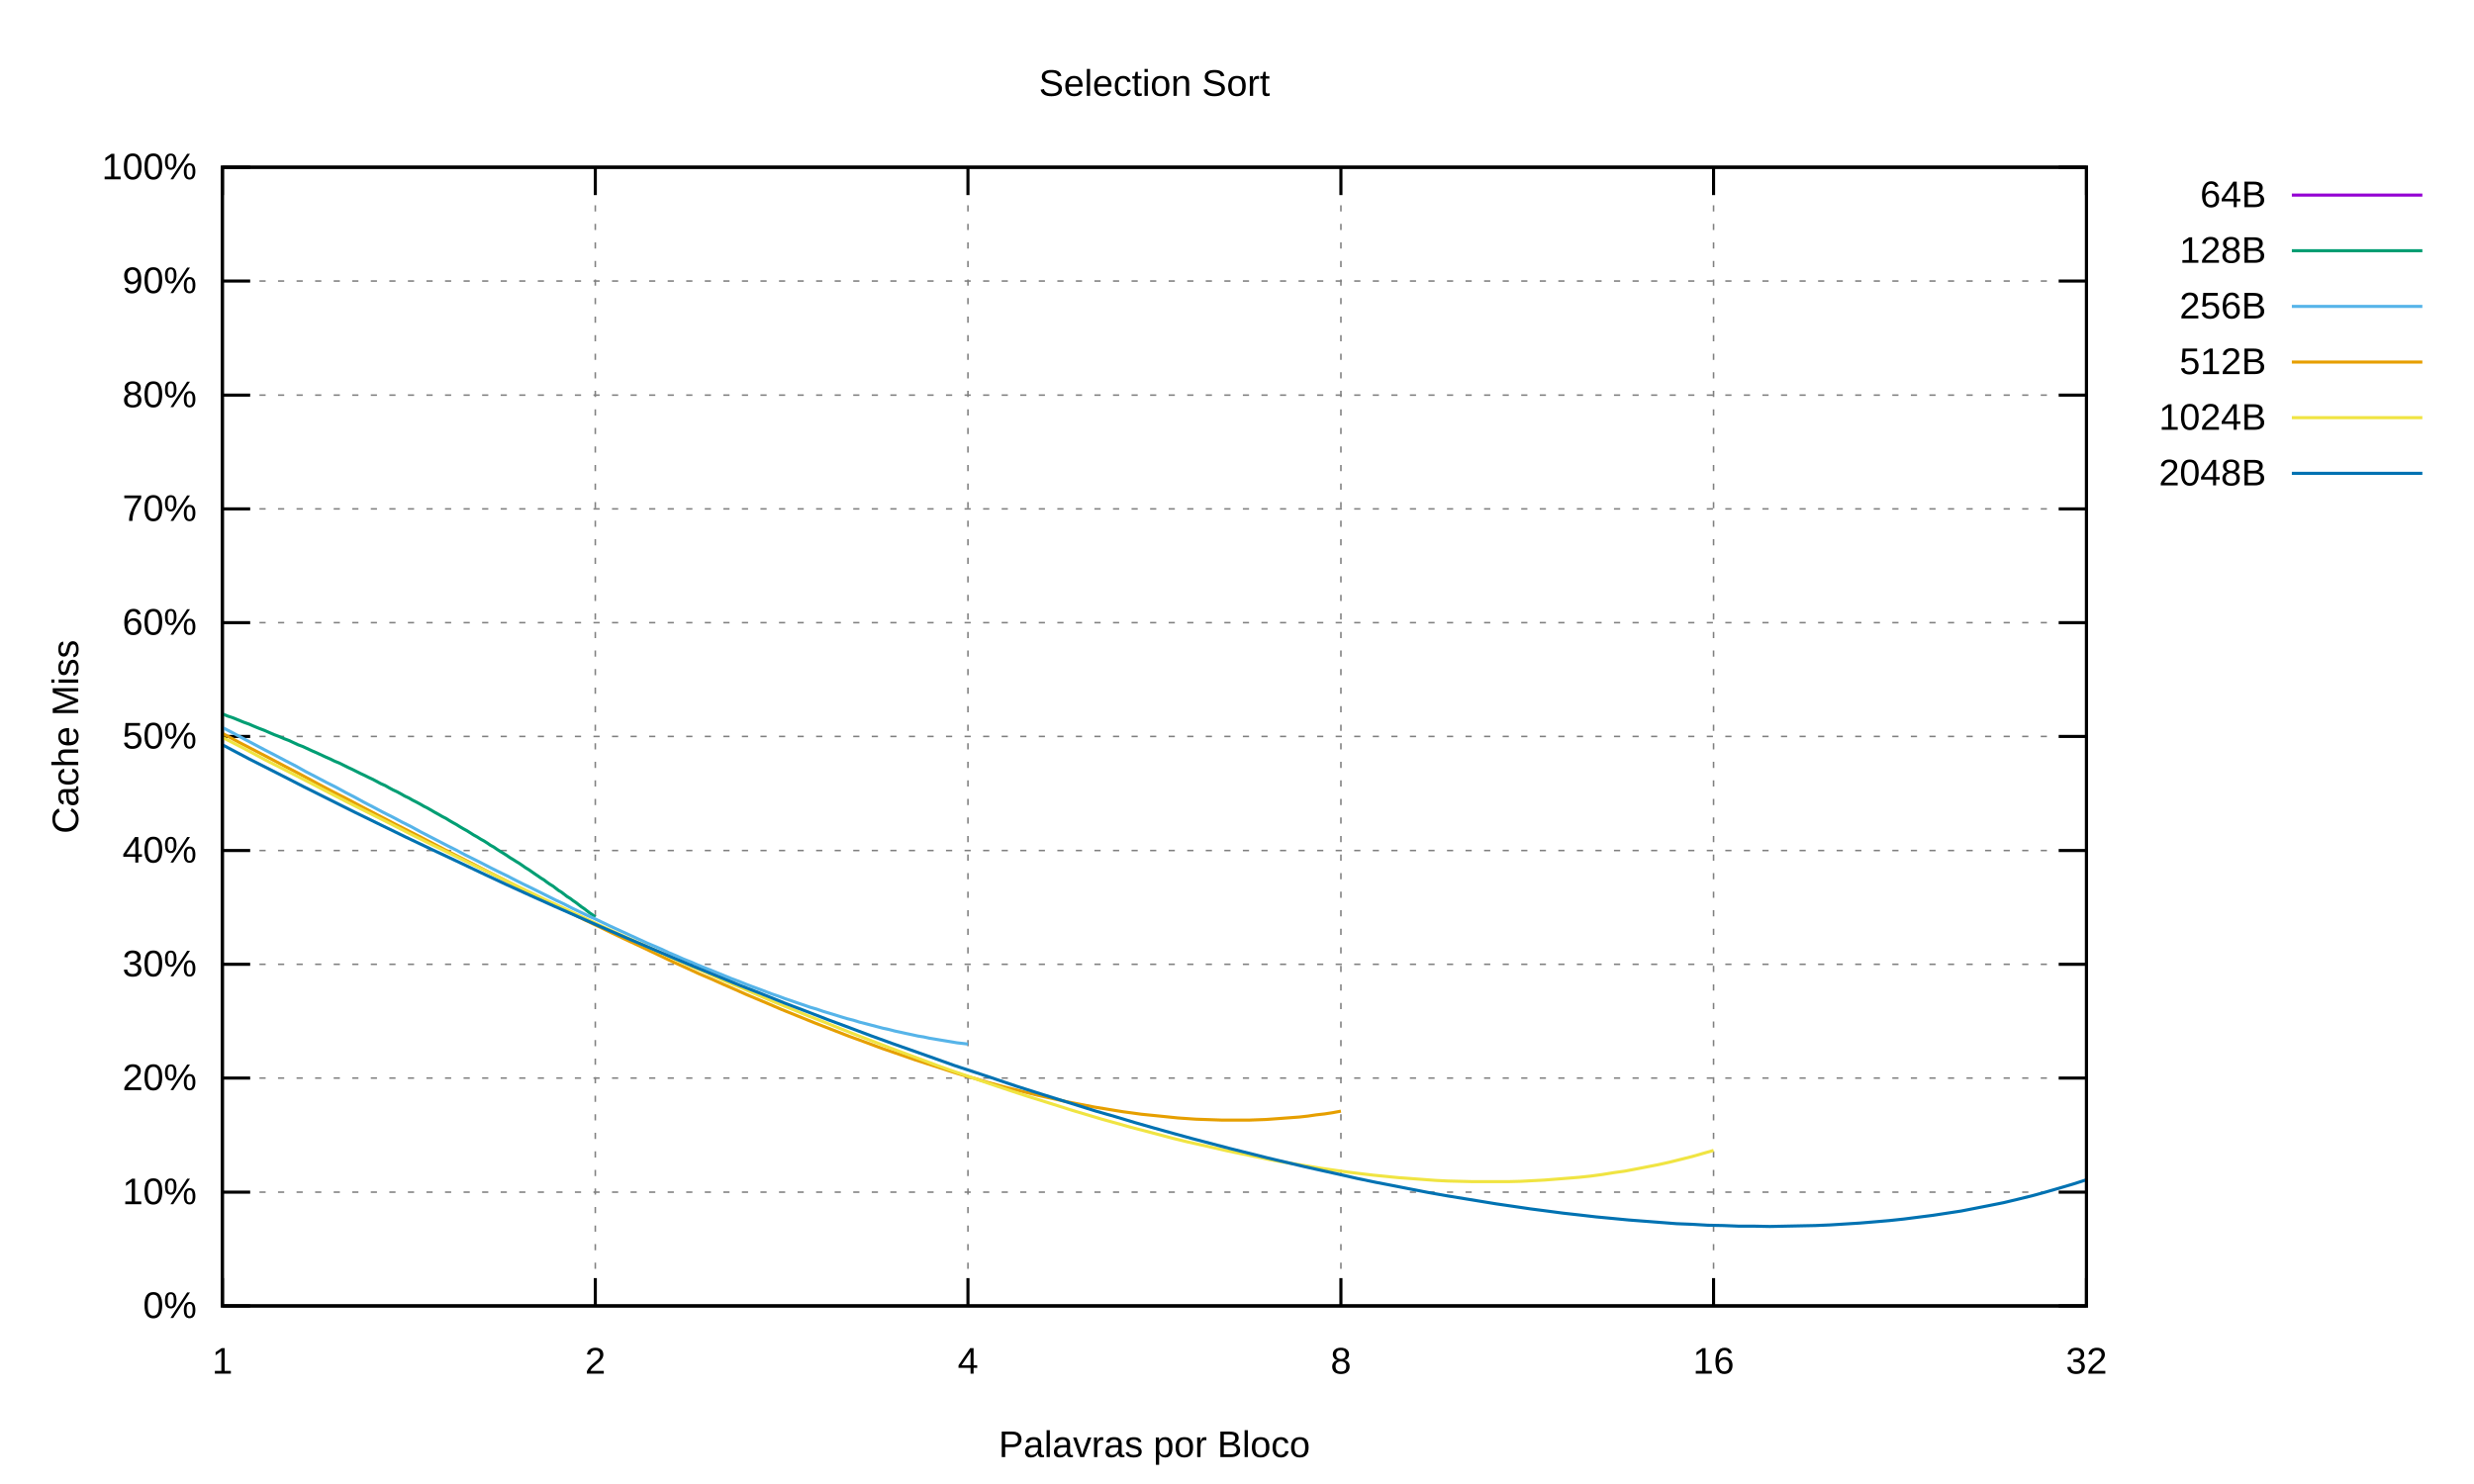
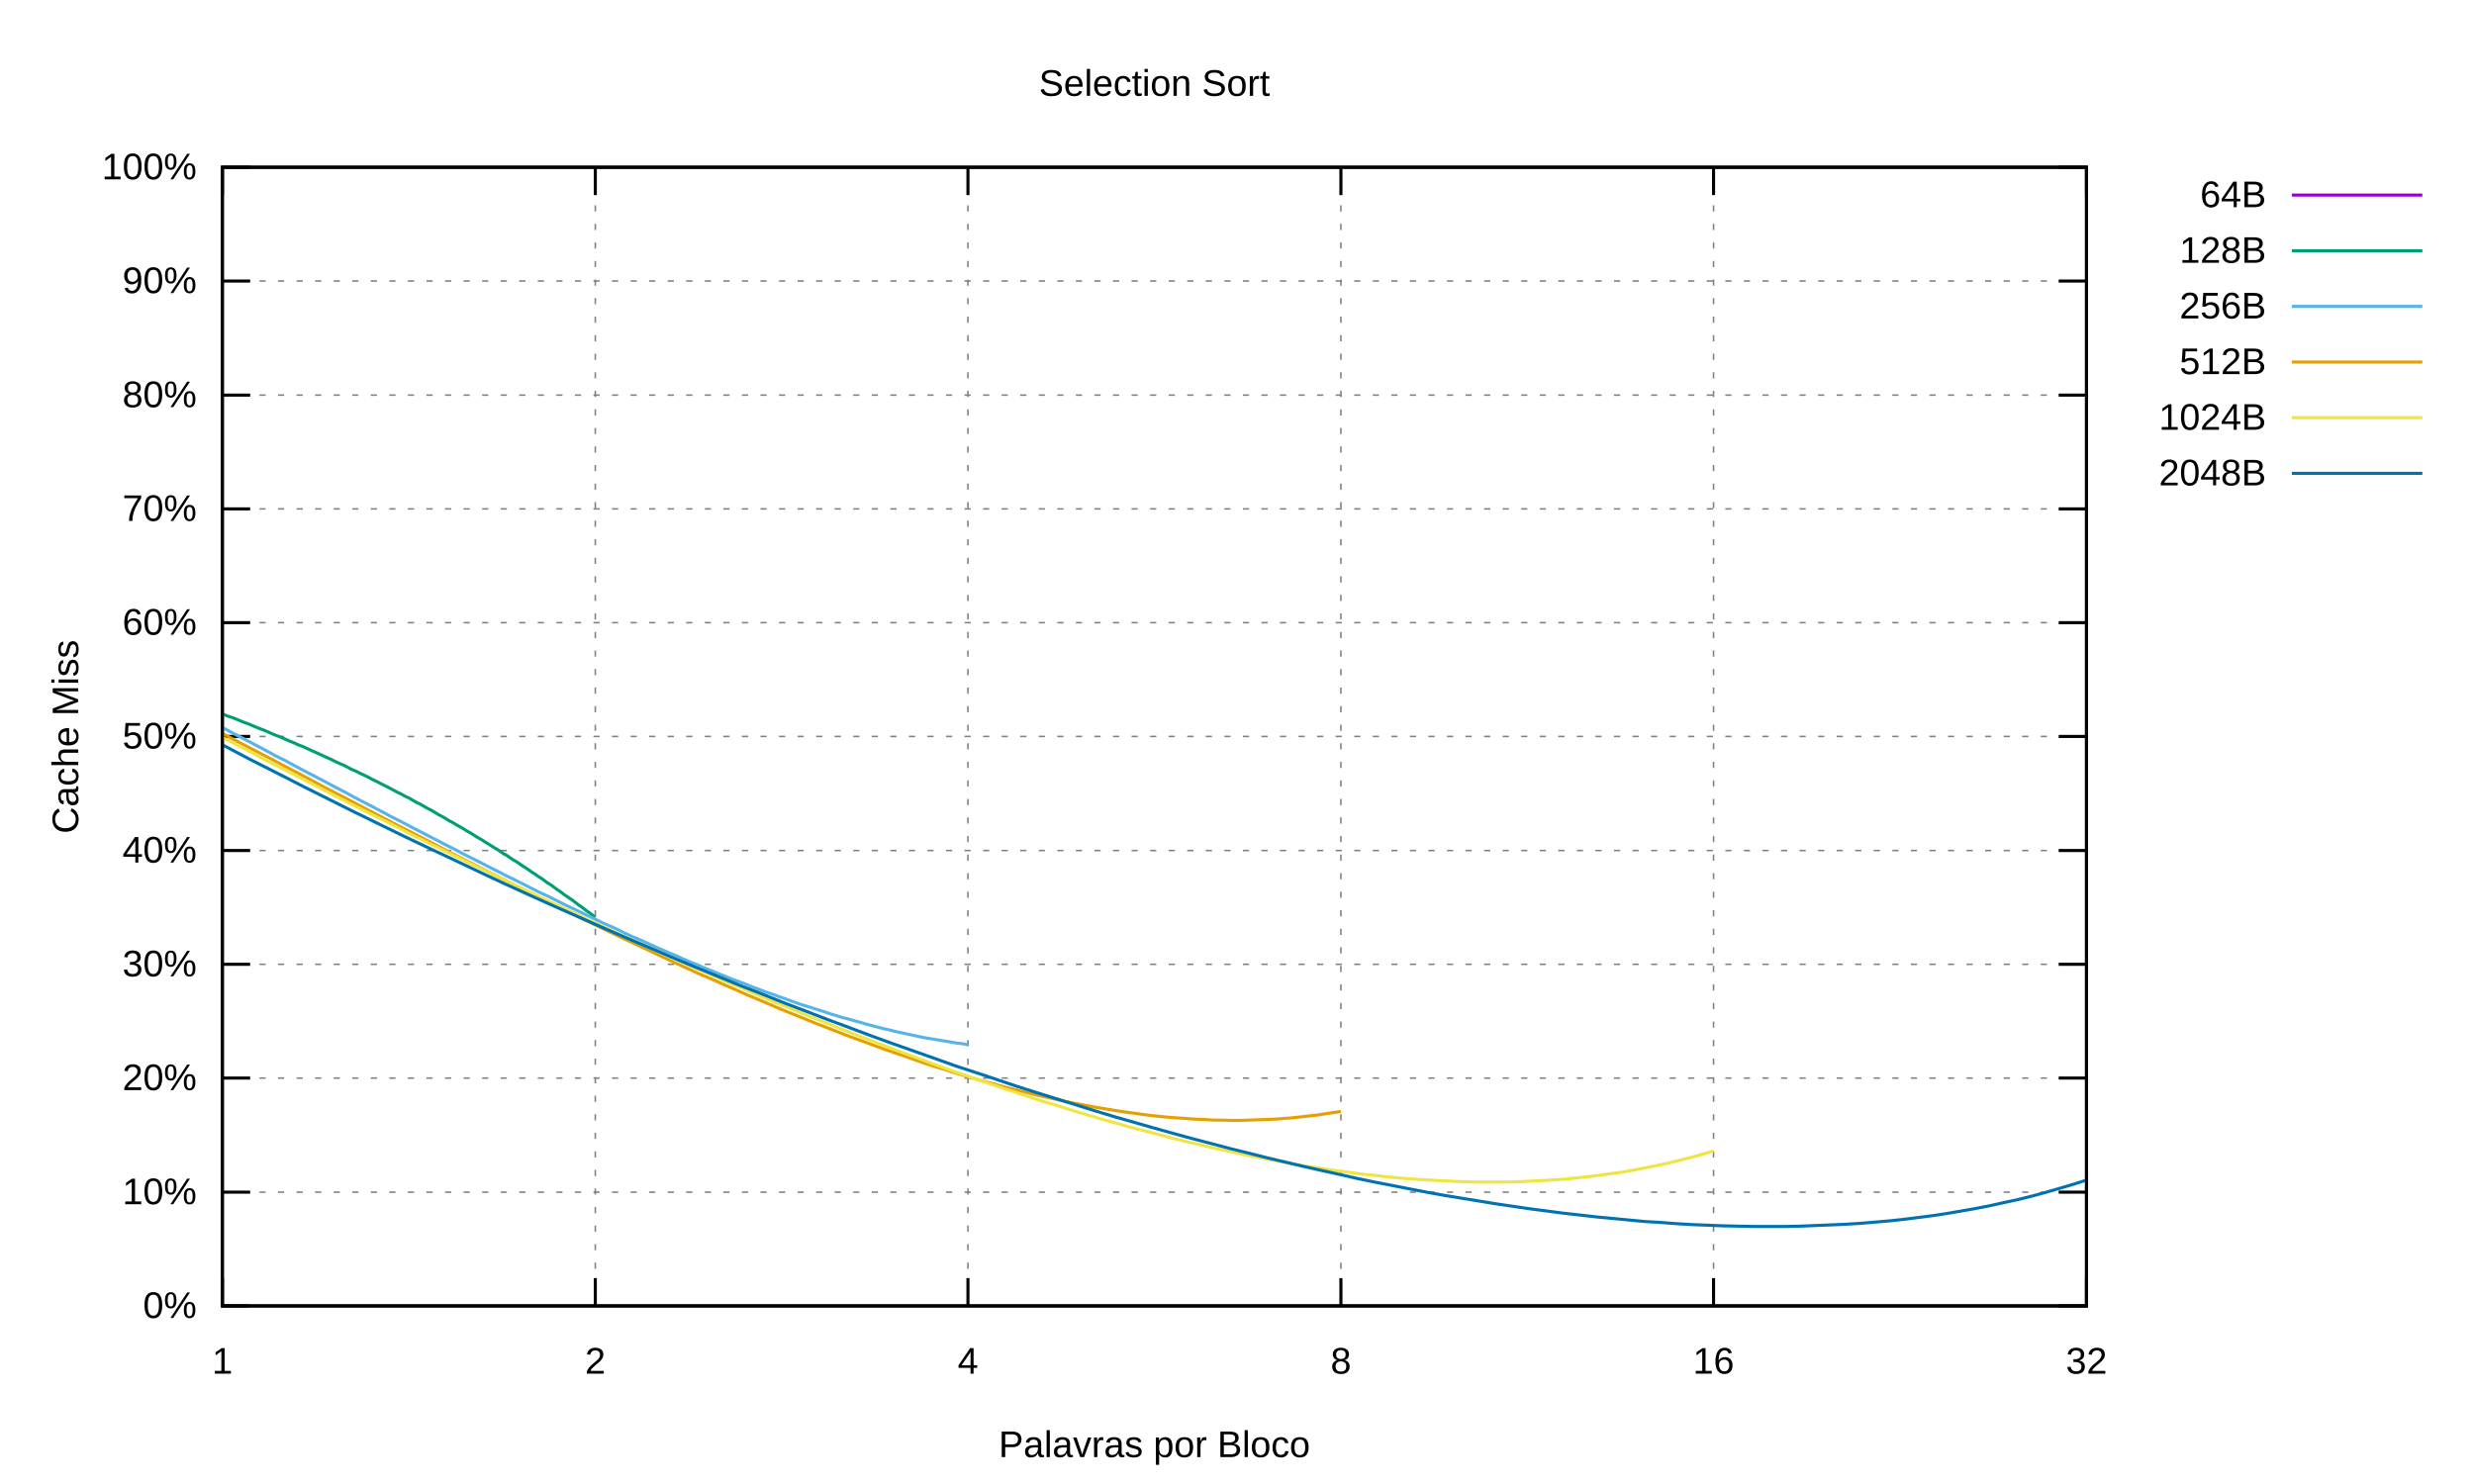
<svg xmlns="http://www.w3.org/2000/svg" xmlns:xlink="http://www.w3.org/1999/xlink" width="800" height="480" viewBox="0 0 800 480">
  <g id="gnuplot_canvas">
    <rect x="0" y="0" width="800" height="480" fill="none" />
    <defs>
      <circle id="gpDot" r="0.5" stroke-width="0.5" stroke="currentColor" />
      <path id="gpPt0" stroke-width="0.222" stroke="currentColor" d="M-1,0 h2 M0,-1 v2" />
      <path id="gpPt1" stroke-width="0.222" stroke="currentColor" d="M-1,-1 L1,1 M1,-1 L-1,1" />
      <path id="gpPt2" stroke-width="0.222" stroke="currentColor" d="M-1,0 L1,0 M0,-1 L0,1 M-1,-1 L1,1 M-1,1 L1,-1" />
      <rect id="gpPt3" stroke-width="0.222" stroke="currentColor" x="-1" y="-1" width="2" height="2" />
      <rect id="gpPt4" stroke-width="0.222" stroke="currentColor" fill="currentColor" x="-1" y="-1" width="2" height="2" />
      <circle id="gpPt5" stroke-width="0.222" stroke="currentColor" cx="0" cy="0" r="1" />
      <use xlink:href="#gpPt5" id="gpPt6" fill="currentColor" stroke="none" />
      <path id="gpPt7" stroke-width="0.222" stroke="currentColor" d="M0,-1.33 L-1.33,0.67 L1.33,0.67 z" />
      <use xlink:href="#gpPt7" id="gpPt8" fill="currentColor" stroke="none" />
      <use xlink:href="#gpPt7" id="gpPt9" stroke="currentColor" transform="rotate(180)" />
      <use xlink:href="#gpPt9" id="gpPt10" fill="currentColor" stroke="none" />
      <use xlink:href="#gpPt3" id="gpPt11" stroke="currentColor" transform="rotate(45)" />
      <use xlink:href="#gpPt11" id="gpPt12" fill="currentColor" stroke="none" />
      <path id="gpPt13" stroke-width="0.222" stroke="currentColor" d="M0,1.330 L1.265,0.411 L0.782,-1.067 L-0.782,-1.076 L-1.265,0.411 z" />
      <use xlink:href="#gpPt13" id="gpPt14" fill="currentColor" stroke="none" />
      <filter id="textbox" filterUnits="objectBoundingBox" x="0" y="0" height="1" width="1">
        <feFlood flood-color="white" flood-opacity="1" result="bgnd" />
        <feComposite in="SourceGraphic" in2="bgnd" operator="atop" />
      </filter>
      <filter id="greybox" filterUnits="objectBoundingBox" x="0" y="0" height="1" width="1">
        <feFlood flood-color="lightgrey" flood-opacity="1" result="grey" />
        <feComposite in="SourceGraphic" in2="grey" operator="atop" />
      </filter>
    </defs>
    <g fill="none" color="white" stroke="black" stroke-width="1.00" stroke-linecap="butt" stroke-linejoin="miter">
</g>
    <g fill="none" color="black" stroke="currentColor" stroke-width="1.00" stroke-linecap="butt" stroke-linejoin="miter">
</g>
    <g fill="none" color="black" stroke="black" stroke-width="0.50" stroke-linecap="butt" stroke-linejoin="miter">
</g>
    <g fill="none" color="gray" stroke="currentColor" stroke-width="0.50" stroke-linecap="butt" stroke-linejoin="miter">
      <path stroke="gray" stroke-dasharray="2,4" class="gridline" d="M71.9,422.4 L674.7,422.4  " />
    </g>
    <g fill="none" color="gray" stroke="gray" stroke-width="1.00" stroke-linecap="butt" stroke-linejoin="miter">
</g>
    <g fill="none" color="black" stroke="currentColor" stroke-width="1.00" stroke-linecap="butt" stroke-linejoin="miter">
      <path stroke="black" d="M71.9,422.4 L80.9,422.4 M674.7,422.4 L665.7,422.4  " />
      <g transform="translate(63.6,426.3)" stroke="none" fill="black" font-family="Arial" font-size="12.00" text-anchor="end">
        <text>
          <tspan font-family="Arial">0%</tspan>
        </text>
      </g>
    </g>
    <g fill="none" color="black" stroke="currentColor" stroke-width="1.00" stroke-linecap="butt" stroke-linejoin="miter">
</g>
    <g fill="none" color="black" stroke="black" stroke-width="0.50" stroke-linecap="butt" stroke-linejoin="miter">
</g>
    <g fill="none" color="gray" stroke="currentColor" stroke-width="0.50" stroke-linecap="butt" stroke-linejoin="miter">
      <path stroke="gray" stroke-dasharray="2,4" class="gridline" d="M71.9,385.6 L674.7,385.6  " />
    </g>
    <g fill="none" color="gray" stroke="gray" stroke-width="1.00" stroke-linecap="butt" stroke-linejoin="miter">
</g>
    <g fill="none" color="black" stroke="currentColor" stroke-width="1.00" stroke-linecap="butt" stroke-linejoin="miter">
      <path stroke="black" d="M71.9,385.6 L80.9,385.6 M674.7,385.6 L665.7,385.6  " />
      <g transform="translate(63.6,389.5)" stroke="none" fill="black" font-family="Arial" font-size="12.00" text-anchor="end">
        <text>
          <tspan font-family="Arial">10%</tspan>
        </text>
      </g>
    </g>
    <g fill="none" color="black" stroke="currentColor" stroke-width="1.00" stroke-linecap="butt" stroke-linejoin="miter">
</g>
    <g fill="none" color="black" stroke="black" stroke-width="0.50" stroke-linecap="butt" stroke-linejoin="miter">
</g>
    <g fill="none" color="gray" stroke="currentColor" stroke-width="0.50" stroke-linecap="butt" stroke-linejoin="miter">
      <path stroke="gray" stroke-dasharray="2,4" class="gridline" d="M71.9,348.7 L674.7,348.7  " />
    </g>
    <g fill="none" color="gray" stroke="gray" stroke-width="1.00" stroke-linecap="butt" stroke-linejoin="miter">
</g>
    <g fill="none" color="black" stroke="currentColor" stroke-width="1.00" stroke-linecap="butt" stroke-linejoin="miter">
      <path stroke="black" d="M71.9,348.7 L80.9,348.7 M674.7,348.7 L665.7,348.7  " />
      <g transform="translate(63.6,352.6)" stroke="none" fill="black" font-family="Arial" font-size="12.00" text-anchor="end">
        <text>
          <tspan font-family="Arial">20%</tspan>
        </text>
      </g>
    </g>
    <g fill="none" color="black" stroke="currentColor" stroke-width="1.00" stroke-linecap="butt" stroke-linejoin="miter">
</g>
    <g fill="none" color="black" stroke="black" stroke-width="0.50" stroke-linecap="butt" stroke-linejoin="miter">
</g>
    <g fill="none" color="gray" stroke="currentColor" stroke-width="0.50" stroke-linecap="butt" stroke-linejoin="miter">
      <path stroke="gray" stroke-dasharray="2,4" class="gridline" d="M71.9,311.9 L674.7,311.9  " />
    </g>
    <g fill="none" color="gray" stroke="gray" stroke-width="1.00" stroke-linecap="butt" stroke-linejoin="miter">
</g>
    <g fill="none" color="black" stroke="currentColor" stroke-width="1.00" stroke-linecap="butt" stroke-linejoin="miter">
      <path stroke="black" d="M71.9,311.9 L80.9,311.9 M674.7,311.9 L665.7,311.9  " />
      <g transform="translate(63.6,315.8)" stroke="none" fill="black" font-family="Arial" font-size="12.00" text-anchor="end">
        <text>
          <tspan font-family="Arial">30%</tspan>
        </text>
      </g>
    </g>
    <g fill="none" color="black" stroke="currentColor" stroke-width="1.00" stroke-linecap="butt" stroke-linejoin="miter">
</g>
    <g fill="none" color="black" stroke="black" stroke-width="0.50" stroke-linecap="butt" stroke-linejoin="miter">
</g>
    <g fill="none" color="gray" stroke="currentColor" stroke-width="0.50" stroke-linecap="butt" stroke-linejoin="miter">
      <path stroke="gray" stroke-dasharray="2,4" class="gridline" d="M71.9,275.1 L674.7,275.1  " />
    </g>
    <g fill="none" color="gray" stroke="gray" stroke-width="1.00" stroke-linecap="butt" stroke-linejoin="miter">
</g>
    <g fill="none" color="black" stroke="currentColor" stroke-width="1.00" stroke-linecap="butt" stroke-linejoin="miter">
      <path stroke="black" d="M71.9,275.1 L80.9,275.1 M674.7,275.1 L665.7,275.1  " />
      <g transform="translate(63.6,279.0)" stroke="none" fill="black" font-family="Arial" font-size="12.00" text-anchor="end">
        <text>
          <tspan font-family="Arial">40%</tspan>
        </text>
      </g>
    </g>
    <g fill="none" color="black" stroke="currentColor" stroke-width="1.00" stroke-linecap="butt" stroke-linejoin="miter">
</g>
    <g fill="none" color="black" stroke="black" stroke-width="0.50" stroke-linecap="butt" stroke-linejoin="miter">
</g>
    <g fill="none" color="gray" stroke="currentColor" stroke-width="0.50" stroke-linecap="butt" stroke-linejoin="miter">
      <path stroke="gray" stroke-dasharray="2,4" class="gridline" d="M71.9,238.2 L674.7,238.2  " />
    </g>
    <g fill="none" color="gray" stroke="gray" stroke-width="1.00" stroke-linecap="butt" stroke-linejoin="miter">
</g>
    <g fill="none" color="black" stroke="currentColor" stroke-width="1.00" stroke-linecap="butt" stroke-linejoin="miter">
      <path stroke="black" d="M71.9,238.2 L80.9,238.2 M674.7,238.2 L665.7,238.2  " />
      <g transform="translate(63.6,242.1)" stroke="none" fill="black" font-family="Arial" font-size="12.00" text-anchor="end">
        <text>
          <tspan font-family="Arial">50%</tspan>
        </text>
      </g>
    </g>
    <g fill="none" color="black" stroke="currentColor" stroke-width="1.00" stroke-linecap="butt" stroke-linejoin="miter">
</g>
    <g fill="none" color="black" stroke="black" stroke-width="0.50" stroke-linecap="butt" stroke-linejoin="miter">
</g>
    <g fill="none" color="gray" stroke="currentColor" stroke-width="0.50" stroke-linecap="butt" stroke-linejoin="miter">
      <path stroke="gray" stroke-dasharray="2,4" class="gridline" d="M71.9,201.4 L674.7,201.4  " />
    </g>
    <g fill="none" color="gray" stroke="gray" stroke-width="1.00" stroke-linecap="butt" stroke-linejoin="miter">
</g>
    <g fill="none" color="black" stroke="currentColor" stroke-width="1.00" stroke-linecap="butt" stroke-linejoin="miter">
      <path stroke="black" d="M71.9,201.4 L80.9,201.4 M674.7,201.4 L665.7,201.4  " />
      <g transform="translate(63.6,205.3)" stroke="none" fill="black" font-family="Arial" font-size="12.00" text-anchor="end">
        <text>
          <tspan font-family="Arial">60%</tspan>
        </text>
      </g>
    </g>
    <g fill="none" color="black" stroke="currentColor" stroke-width="1.00" stroke-linecap="butt" stroke-linejoin="miter">
</g>
    <g fill="none" color="black" stroke="black" stroke-width="0.50" stroke-linecap="butt" stroke-linejoin="miter">
</g>
    <g fill="none" color="gray" stroke="currentColor" stroke-width="0.50" stroke-linecap="butt" stroke-linejoin="miter">
      <path stroke="gray" stroke-dasharray="2,4" class="gridline" d="M71.9,164.6 L674.7,164.6  " />
    </g>
    <g fill="none" color="gray" stroke="gray" stroke-width="1.00" stroke-linecap="butt" stroke-linejoin="miter">
</g>
    <g fill="none" color="black" stroke="currentColor" stroke-width="1.00" stroke-linecap="butt" stroke-linejoin="miter">
      <path stroke="black" d="M71.9,164.6 L80.9,164.6 M674.7,164.6 L665.7,164.6  " />
      <g transform="translate(63.6,168.5)" stroke="none" fill="black" font-family="Arial" font-size="12.00" text-anchor="end">
        <text>
          <tspan font-family="Arial">70%</tspan>
        </text>
      </g>
    </g>
    <g fill="none" color="black" stroke="currentColor" stroke-width="1.00" stroke-linecap="butt" stroke-linejoin="miter">
</g>
    <g fill="none" color="black" stroke="black" stroke-width="0.50" stroke-linecap="butt" stroke-linejoin="miter">
</g>
    <g fill="none" color="gray" stroke="currentColor" stroke-width="0.50" stroke-linecap="butt" stroke-linejoin="miter">
      <path stroke="gray" stroke-dasharray="2,4" class="gridline" d="M71.9,127.8 L674.7,127.8  " />
    </g>
    <g fill="none" color="gray" stroke="gray" stroke-width="1.00" stroke-linecap="butt" stroke-linejoin="miter">
</g>
    <g fill="none" color="black" stroke="currentColor" stroke-width="1.00" stroke-linecap="butt" stroke-linejoin="miter">
      <path stroke="black" d="M71.9,127.8 L80.9,127.8 M674.7,127.8 L665.7,127.8  " />
      <g transform="translate(63.6,131.7)" stroke="none" fill="black" font-family="Arial" font-size="12.00" text-anchor="end">
        <text>
          <tspan font-family="Arial">80%</tspan>
        </text>
      </g>
    </g>
    <g fill="none" color="black" stroke="currentColor" stroke-width="1.00" stroke-linecap="butt" stroke-linejoin="miter">
</g>
    <g fill="none" color="black" stroke="black" stroke-width="0.50" stroke-linecap="butt" stroke-linejoin="miter">
</g>
    <g fill="none" color="gray" stroke="currentColor" stroke-width="0.50" stroke-linecap="butt" stroke-linejoin="miter">
      <path stroke="gray" stroke-dasharray="2,4" class="gridline" d="M71.9,90.9 L674.7,90.9  " />
    </g>
    <g fill="none" color="gray" stroke="gray" stroke-width="1.00" stroke-linecap="butt" stroke-linejoin="miter">
</g>
    <g fill="none" color="black" stroke="currentColor" stroke-width="1.00" stroke-linecap="butt" stroke-linejoin="miter">
      <path stroke="black" d="M71.9,90.9 L80.9,90.9 M674.7,90.9 L665.7,90.9  " />
      <g transform="translate(63.6,94.8)" stroke="none" fill="black" font-family="Arial" font-size="12.00" text-anchor="end">
        <text>
          <tspan font-family="Arial">90%</tspan>
        </text>
      </g>
    </g>
    <g fill="none" color="black" stroke="currentColor" stroke-width="1.00" stroke-linecap="butt" stroke-linejoin="miter">
</g>
    <g fill="none" color="black" stroke="black" stroke-width="0.50" stroke-linecap="butt" stroke-linejoin="miter">
</g>
    <g fill="none" color="gray" stroke="currentColor" stroke-width="0.50" stroke-linecap="butt" stroke-linejoin="miter">
      <path stroke="gray" stroke-dasharray="2,4" class="gridline" d="M71.9,54.1 L674.7,54.1  " />
    </g>
    <g fill="none" color="gray" stroke="gray" stroke-width="1.00" stroke-linecap="butt" stroke-linejoin="miter">
</g>
    <g fill="none" color="black" stroke="currentColor" stroke-width="1.00" stroke-linecap="butt" stroke-linejoin="miter">
      <path stroke="black" d="M71.9,54.1 L80.9,54.1 M674.7,54.1 L665.7,54.1  " />
      <g transform="translate(63.6,58.0)" stroke="none" fill="black" font-family="Arial" font-size="12.00" text-anchor="end">
        <text>
          <tspan font-family="Arial">100%</tspan>
        </text>
      </g>
    </g>
    <g fill="none" color="black" stroke="currentColor" stroke-width="1.00" stroke-linecap="butt" stroke-linejoin="miter">
</g>
    <g fill="none" color="black" stroke="black" stroke-width="0.50" stroke-linecap="butt" stroke-linejoin="miter">
</g>
    <g fill="none" color="gray" stroke="currentColor" stroke-width="0.50" stroke-linecap="butt" stroke-linejoin="miter">
      <path stroke="gray" stroke-dasharray="2,4" class="gridline" d="M71.9,422.4 L71.9,54.1  " />
    </g>
    <g fill="none" color="gray" stroke="gray" stroke-width="1.00" stroke-linecap="butt" stroke-linejoin="miter">
</g>
    <g fill="none" color="black" stroke="currentColor" stroke-width="1.00" stroke-linecap="butt" stroke-linejoin="miter">
      <path stroke="black" d="M71.9,422.4 L71.9,413.4 M71.9,54.1 L71.9,63.1  " />
      <g transform="translate(71.9,444.3)" stroke="none" fill="black" font-family="Arial" font-size="12.00" text-anchor="middle">
        <text>
          <tspan font-family="Arial"> 1</tspan>
        </text>
      </g>
    </g>
    <g fill="none" color="black" stroke="currentColor" stroke-width="1.00" stroke-linecap="butt" stroke-linejoin="miter">
</g>
    <g fill="none" color="black" stroke="black" stroke-width="0.50" stroke-linecap="butt" stroke-linejoin="miter">
</g>
    <g fill="none" color="gray" stroke="currentColor" stroke-width="0.50" stroke-linecap="butt" stroke-linejoin="miter">
      <path stroke="gray" stroke-dasharray="2,4" class="gridline" d="M192.5,422.4 L192.5,54.1  " />
    </g>
    <g fill="none" color="gray" stroke="gray" stroke-width="1.00" stroke-linecap="butt" stroke-linejoin="miter">
</g>
    <g fill="none" color="black" stroke="currentColor" stroke-width="1.00" stroke-linecap="butt" stroke-linejoin="miter">
      <path stroke="black" d="M192.5,422.4 L192.5,413.4 M192.5,54.1 L192.5,63.1  " />
      <g transform="translate(192.5,444.3)" stroke="none" fill="black" font-family="Arial" font-size="12.00" text-anchor="middle">
        <text>
          <tspan font-family="Arial"> 2</tspan>
        </text>
      </g>
    </g>
    <g fill="none" color="black" stroke="currentColor" stroke-width="1.00" stroke-linecap="butt" stroke-linejoin="miter">
</g>
    <g fill="none" color="black" stroke="black" stroke-width="0.50" stroke-linecap="butt" stroke-linejoin="miter">
</g>
    <g fill="none" color="gray" stroke="currentColor" stroke-width="0.50" stroke-linecap="butt" stroke-linejoin="miter">
      <path stroke="gray" stroke-dasharray="2,4" class="gridline" d="M313.0,422.4 L313.0,54.1  " />
    </g>
    <g fill="none" color="gray" stroke="gray" stroke-width="1.00" stroke-linecap="butt" stroke-linejoin="miter">
</g>
    <g fill="none" color="black" stroke="currentColor" stroke-width="1.00" stroke-linecap="butt" stroke-linejoin="miter">
      <path stroke="black" d="M313.0,422.4 L313.0,413.4 M313.0,54.1 L313.0,63.1  " />
      <g transform="translate(313.0,444.3)" stroke="none" fill="black" font-family="Arial" font-size="12.00" text-anchor="middle">
        <text>
          <tspan font-family="Arial"> 4</tspan>
        </text>
      </g>
    </g>
    <g fill="none" color="black" stroke="currentColor" stroke-width="1.00" stroke-linecap="butt" stroke-linejoin="miter">
</g>
    <g fill="none" color="black" stroke="black" stroke-width="0.50" stroke-linecap="butt" stroke-linejoin="miter">
</g>
    <g fill="none" color="gray" stroke="currentColor" stroke-width="0.50" stroke-linecap="butt" stroke-linejoin="miter">
      <path stroke="gray" stroke-dasharray="2,4" class="gridline" d="M433.6,422.4 L433.6,54.1  " />
    </g>
    <g fill="none" color="gray" stroke="gray" stroke-width="1.00" stroke-linecap="butt" stroke-linejoin="miter">
</g>
    <g fill="none" color="black" stroke="currentColor" stroke-width="1.00" stroke-linecap="butt" stroke-linejoin="miter">
      <path stroke="black" d="M433.6,422.4 L433.6,413.4 M433.6,54.1 L433.6,63.1  " />
      <g transform="translate(433.6,444.3)" stroke="none" fill="black" font-family="Arial" font-size="12.00" text-anchor="middle">
        <text>
          <tspan font-family="Arial"> 8</tspan>
        </text>
      </g>
    </g>
    <g fill="none" color="black" stroke="currentColor" stroke-width="1.00" stroke-linecap="butt" stroke-linejoin="miter">
</g>
    <g fill="none" color="black" stroke="black" stroke-width="0.50" stroke-linecap="butt" stroke-linejoin="miter">
</g>
    <g fill="none" color="gray" stroke="currentColor" stroke-width="0.50" stroke-linecap="butt" stroke-linejoin="miter">
      <path stroke="gray" stroke-dasharray="2,4" class="gridline" d="M554.1,422.4 L554.1,54.1  " />
    </g>
    <g fill="none" color="gray" stroke="gray" stroke-width="1.00" stroke-linecap="butt" stroke-linejoin="miter">
</g>
    <g fill="none" color="black" stroke="currentColor" stroke-width="1.00" stroke-linecap="butt" stroke-linejoin="miter">
      <path stroke="black" d="M554.1,422.4 L554.1,413.4 M554.1,54.1 L554.1,63.1  " />
      <g transform="translate(554.1,444.3)" stroke="none" fill="black" font-family="Arial" font-size="12.00" text-anchor="middle">
        <text>
          <tspan font-family="Arial"> 16</tspan>
        </text>
      </g>
    </g>
    <g fill="none" color="black" stroke="currentColor" stroke-width="1.00" stroke-linecap="butt" stroke-linejoin="miter">
</g>
    <g fill="none" color="black" stroke="black" stroke-width="0.50" stroke-linecap="butt" stroke-linejoin="miter">
</g>
    <g fill="none" color="gray" stroke="currentColor" stroke-width="0.50" stroke-linecap="butt" stroke-linejoin="miter">
      <path stroke="gray" stroke-dasharray="2,4" class="gridline" d="M674.7,422.4 L674.7,54.1  " />
    </g>
    <g fill="none" color="gray" stroke="gray" stroke-width="1.00" stroke-linecap="butt" stroke-linejoin="miter">
</g>
    <g fill="none" color="black" stroke="currentColor" stroke-width="1.00" stroke-linecap="butt" stroke-linejoin="miter">
      <path stroke="black" d="M674.7,422.4 L674.7,413.4 M674.7,54.1 L674.7,63.1  " />
      <g transform="translate(674.7,444.3)" stroke="none" fill="black" font-family="Arial" font-size="12.00" text-anchor="middle">
        <text>
          <tspan font-family="Arial"> 32</tspan>
        </text>
      </g>
    </g>
    <g fill="none" color="black" stroke="currentColor" stroke-width="1.00" stroke-linecap="butt" stroke-linejoin="miter">
</g>
    <g fill="none" color="black" stroke="currentColor" stroke-width="1.00" stroke-linecap="butt" stroke-linejoin="miter">
      <path stroke="black" d="M71.9,54.1 L71.9,422.4 L674.7,422.4 L674.7,54.1 L71.9,54.1 Z  " />
    </g>
    <g fill="none" color="black" stroke="currentColor" stroke-width="1.00" stroke-linecap="butt" stroke-linejoin="miter">
      <g transform="translate(25.3,238.3) rotate(270)" stroke="none" fill="black" font-family="Arial" font-size="12.00" text-anchor="middle">
        <text>
          <tspan font-family="Arial">Cache Miss</tspan>
        </text>
      </g>
    </g>
    <g fill="none" color="black" stroke="currentColor" stroke-width="1.00" stroke-linecap="butt" stroke-linejoin="miter">
      <g transform="translate(373.3,471.3)" stroke="none" fill="black" font-family="Arial" font-size="12.00" text-anchor="middle">
        <text>
          <tspan font-family="Arial">Palavras por Bloco</tspan>
        </text>
      </g>
    </g>
    <g fill="none" color="black" stroke="currentColor" stroke-width="1.00" stroke-linecap="butt" stroke-linejoin="miter">
      <g transform="translate(373.3,31.0)" stroke="none" fill="black" font-family="Arial" font-size="12.00" text-anchor="middle">
        <text>
          <tspan font-family="Arial">Selection Sort</tspan>
        </text>
      </g>
    </g>
    <g fill="none" color="black" stroke="currentColor" stroke-width="1.00" stroke-linecap="butt" stroke-linejoin="miter">
</g>
    <g id="gnuplot_plot_1">
      <g fill="none" color="black" stroke="currentColor" stroke-width="1.00" stroke-linecap="butt" stroke-linejoin="miter">
        <g transform="translate(732.8,67.0)" stroke="none" fill="black" font-family="Arial" font-size="12.00" text-anchor="end">
          <text>
            <tspan font-family="Arial">64B</tspan>
          </text>
        </g>
      </g>
      <g fill="none" color="black" stroke="currentColor" stroke-width="1.00" stroke-linecap="butt" stroke-linejoin="miter">
        <path stroke="rgb(148,   0, 211)" d="M741.1,63.1 L783.3,63.1 M71.9,215.6  " />
      </g>
    </g>
    <g id="gnuplot_plot_2">
      <g fill="none" color="black" stroke="currentColor" stroke-width="1.00" stroke-linecap="butt" stroke-linejoin="miter">
        <g transform="translate(732.8,85.0)" stroke="none" fill="black" font-family="Arial" font-size="12.00" text-anchor="end">
          <text>
            <tspan font-family="Arial">128B</tspan>
          </text>
        </g>
      </g>
      <g fill="none" color="black" stroke="currentColor" stroke-width="1.00" stroke-linecap="butt" stroke-linejoin="miter">
-         <path stroke="rgb(  0, 158, 115)" d="M741.1,81.1 L783.3,81.1 M71.9,230.9 L73.6,231.6 L75.4,232.2 L77.1,232.9 L78.8,233.6 L80.5,234.2   L82.1,234.9 L83.8,235.6 L85.4,236.2 L87.0,236.9 L88.6,237.6 L90.2,238.2 L91.8,238.9 L93.4,239.5   L94.9,240.2 L96.4,240.9 L98.0,241.5 L99.5,242.2 L101.0,242.9 L102.4,243.5 L103.9,244.2 L105.4,244.9   L106.8,245.5 L108.2,246.2 L109.7,246.8 L111.1,247.5 L112.5,248.2 L113.8,248.8 L115.2,249.5 L116.6,250.2   L117.9,250.8 L119.3,251.5 L120.6,252.1 L121.9,252.8 L123.2,253.5 L124.6,254.1 L125.8,254.8 L127.1,255.5   L128.4,256.1 L129.7,256.8 L130.9,257.5 L132.2,258.1 L133.4,258.8 L134.6,259.4 L135.9,260.1 L137.1,260.8   L138.3,261.4 L139.5,262.1 L140.7,262.8 L141.8,263.4 L143.0,264.1 L144.2,264.7 L145.3,265.4 L146.5,266.1   L147.6,266.7 L148.7,267.4 L149.9,268.1 L151.0,268.7 L152.1,269.4 L153.2,270.1 L154.3,270.7 L155.4,271.4   L156.5,272.0 L157.6,272.7 L158.6,273.4 L159.7,274.0 L160.7,274.7 L161.8,275.4 L162.8,276.0 L163.9,276.7   L164.9,277.4 L165.9,278.0 L167.0,278.7 L168.0,279.3 L169.0,280.0 L170.0,280.7 L171.0,281.3 L172.0,282.0   L173.0,282.7 L173.9,283.3 L174.9,284.0 L175.9,284.6 L176.8,285.3 L177.8,286.0 L178.8,286.6 L179.7,287.3   L180.6,288.0 L181.6,288.6 L182.5,289.3 L183.4,290.0 L184.4,290.6 L185.3,291.3 L186.2,291.9 L187.1,292.6   L188.0,293.3 L188.9,293.9 L189.8,294.6 L190.7,295.3 L191.6,295.9 L192.5,296.6  " />
+         <path stroke="rgb(  0, 158, 115)" d="M741.1,81.1 L783.3,81.1 M71.9,230.9 L73.6,231.6 L75.4,232.2 L77.1,232.9 L78.8,233.6 L80.5,234.2   L82.1,234.9 L83.8,235.6 L85.4,236.2 L87.0,236.9 L88.6,237.6 L90.2,238.2 L91.8,238.9 L93.4,239.6   L94.9,240.2 L96.4,240.9 L98.0,241.5 L99.5,242.2 L101.0,242.9 L102.4,243.5 L103.9,244.2 L105.4,244.9   L106.8,245.5 L108.2,246.2 L109.7,246.9 L111.1,247.5 L112.5,248.2 L113.8,248.9 L115.2,249.5 L116.6,250.2   L117.9,250.8 L119.3,251.5 L120.6,252.2 L121.9,252.8 L123.2,253.5 L124.6,254.2 L125.8,254.8 L127.1,255.5   L128.4,256.2 L129.7,256.8 L130.9,257.5 L132.2,258.1 L133.4,258.8 L134.6,259.5 L135.9,260.1 L137.1,260.8   L138.3,261.5 L139.5,262.1 L140.7,262.8 L141.8,263.5 L143.0,264.1 L144.2,264.8 L145.3,265.5 L146.5,266.1   L147.6,266.8 L148.7,267.4 L149.9,268.1 L151.0,268.8 L152.1,269.4 L153.2,270.1 L154.3,270.8 L155.4,271.4   L156.5,272.1 L157.6,272.8 L158.6,273.4 L159.7,274.1 L160.7,274.7 L161.8,275.4 L162.8,276.1 L163.9,276.7   L164.9,277.4 L165.9,278.1 L167.0,278.7 L168.0,279.4 L169.0,280.1 L170.0,280.7 L171.0,281.4 L172.0,282.1   L173.0,282.7 L173.9,283.4 L174.9,284.0 L175.9,284.7 L176.8,285.4 L177.8,286.0 L178.8,286.7 L179.7,287.4   L180.6,288.0 L181.6,288.7 L182.5,289.4 L183.4,290.0 L184.4,290.7 L185.3,291.3 L186.2,292.0 L187.1,292.7   L188.0,293.3 L188.9,294.0 L189.8,294.7 L190.7,295.3 L191.6,296.0 L192.5,296.7  " />
      </g>
    </g>
    <g id="gnuplot_plot_3">
      <g fill="none" color="black" stroke="currentColor" stroke-width="1.00" stroke-linecap="butt" stroke-linejoin="miter">
        <g transform="translate(732.8,103.0)" stroke="none" fill="black" font-family="Arial" font-size="12.00" text-anchor="end">
          <text>
            <tspan font-family="Arial">256B</tspan>
          </text>
        </g>
      </g>
      <g fill="none" color="black" stroke="currentColor" stroke-width="1.00" stroke-linecap="butt" stroke-linejoin="miter">
-         <path stroke="rgb( 86, 180, 233)" d="M741.1,99.1 L783.3,99.1 M71.9,235.3 L75.4,237.1 L78.9,239.0 L82.3,240.8 L85.7,242.6 L89.0,244.3   L92.4,246.1 L95.7,247.8 L98.9,249.6 L102.2,251.3 L105.4,253.0 L108.6,254.6 L111.7,256.3 L114.8,257.9   L117.9,259.6 L121.0,261.2 L124.0,262.8 L127.0,264.3 L130.0,265.9 L133.0,267.4 L135.9,269.0 L138.8,270.5   L141.7,272.0 L144.6,273.5 L147.4,274.9 L150.2,276.4 L153.0,277.8 L155.8,279.2 L158.5,280.6 L161.3,282.0   L164.0,283.3 L166.7,284.7 L169.3,286.0 L172.0,287.3 L174.6,288.6 L177.2,289.9 L179.8,291.2 L182.4,292.4   L184.9,293.7 L187.4,294.9 L189.9,296.1 L192.4,297.2 L194.9,298.4 L197.4,299.6 L199.8,300.7 L202.2,301.8   L204.6,302.9 L207.0,304.0 L209.4,305.1 L211.8,306.1 L214.1,307.1 L216.4,308.2 L218.8,309.2 L221.0,310.2   L223.3,311.1 L225.6,312.1 L227.8,313.0 L230.1,313.9 L232.3,314.8 L234.5,315.7 L236.7,316.6 L238.9,317.4   L241.1,318.3 L243.2,319.1 L245.4,319.9 L247.5,320.7 L249.6,321.5 L251.7,322.2 L253.8,323.0 L255.9,323.7   L257.9,324.4 L260.0,325.1 L262.0,325.8 L264.1,326.4 L266.1,327.1 L268.1,327.7 L270.1,328.3 L272.0,328.9   L274.0,329.5 L276.0,330.0 L277.9,330.6 L279.9,331.1 L281.8,331.6 L283.7,332.1 L285.6,332.6 L287.5,333.0   L289.4,333.5 L291.3,333.9 L293.1,334.3 L295.0,334.7 L296.8,335.1 L298.7,335.4 L300.5,335.8 L302.3,336.1   L304.1,336.4 L305.9,336.7 L307.7,337.0 L309.5,337.3 L311.3,337.5 L313.0,337.7  " />
+         <path stroke="rgb( 86, 180, 233)" d="M741.1,99.1 L783.3,99.1 M71.9,235.3 L75.4,237.2 L78.9,239.0 L82.3,240.8 L85.7,242.6 L89.0,244.4   L92.4,246.1 L95.7,247.9 L98.9,249.6 L102.2,251.3 L105.4,253.0 L108.6,254.7 L111.7,256.3 L114.8,258.0   L117.9,259.6 L121.0,261.2 L124.0,262.8 L127.0,264.4 L130.0,265.9 L133.0,267.5 L135.9,269.0 L138.8,270.5   L141.7,272.0 L144.6,273.5 L147.4,274.9 L150.2,276.4 L153.0,277.8 L155.8,279.2 L158.5,280.6 L161.3,282.0   L164.0,283.4 L166.7,284.7 L169.3,286.0 L172.0,287.4 L174.6,288.7 L177.2,289.9 L179.8,291.2 L182.4,292.5   L184.9,293.7 L187.4,294.9 L189.9,296.1 L192.4,297.3 L194.9,298.5 L197.4,299.6 L199.8,300.7 L202.2,301.9   L204.6,303.0 L207.0,304.0 L209.4,305.1 L211.8,306.2 L214.1,307.2 L216.4,308.2 L218.8,309.2 L221.0,310.2   L223.3,311.2 L225.6,312.1 L227.8,313.1 L230.1,314.0 L232.3,314.9 L234.5,315.8 L236.7,316.7 L238.9,317.5   L241.1,318.3 L243.2,319.2 L245.4,320.0 L247.5,320.8 L249.6,321.5 L251.7,322.3 L253.8,323.0 L255.9,323.8   L257.9,324.5 L260.0,325.2 L262.0,325.8 L264.1,326.5 L266.1,327.1 L268.1,327.8 L270.1,328.4 L272.0,329.0   L274.0,329.5 L276.0,330.1 L277.9,330.6 L279.9,331.2 L281.8,331.7 L283.7,332.2 L285.6,332.7 L287.5,333.1   L289.4,333.6 L291.3,334.0 L293.1,334.4 L295.0,334.8 L296.8,335.2 L298.7,335.6 L300.5,335.9 L302.3,336.2   L304.1,336.5 L305.9,336.8 L307.7,337.1 L309.5,337.4 L311.3,337.6 L313.0,337.9  " />
      </g>
    </g>
    <g id="gnuplot_plot_4">
      <g fill="none" color="black" stroke="currentColor" stroke-width="1.00" stroke-linecap="butt" stroke-linejoin="miter">
        <g transform="translate(732.8,121.0)" stroke="none" fill="black" font-family="Arial" font-size="12.00" text-anchor="end">
          <text>
            <tspan font-family="Arial">512B</tspan>
          </text>
        </g>
      </g>
      <g fill="none" color="black" stroke="currentColor" stroke-width="1.00" stroke-linecap="butt" stroke-linejoin="miter">
-         <path stroke="rgb(230, 159,   0)" d="M741.1,117.1 L783.3,117.1 M71.9,237.2 L77.1,240.0 L82.3,242.7 L87.5,245.4 L92.6,248.1 L97.6,250.7   L102.6,253.4 L107.5,256.0 L112.4,258.5 L117.3,261.1 L122.1,263.6 L126.9,266.1 L131.6,268.5 L136.3,270.9   L140.9,273.3 L145.5,275.7 L150.1,278.0 L154.6,280.3 L159.1,282.6 L163.5,284.8 L167.9,287.1 L172.3,289.2   L176.6,291.4 L180.9,293.5 L185.2,295.6 L189.4,297.7 L193.6,299.7 L197.7,301.7 L201.9,303.7 L206.0,305.6   L210.0,307.5 L214.0,309.4 L218.0,311.3 L222.0,313.1 L225.9,314.9 L229.9,316.6 L233.7,318.3 L237.6,320.0   L241.4,321.7 L245.2,323.3 L249.0,324.9 L252.7,326.5 L256.4,328.0 L260.1,329.5 L263.8,331.0 L267.4,332.4   L271.0,333.8 L274.6,335.2 L278.2,336.5 L281.7,337.8 L285.2,339.1 L288.7,340.3 L292.2,341.5 L295.6,342.7   L299.0,343.8 L302.4,344.9 L305.8,346.0 L309.2,347.1 L312.5,348.1 L315.8,349.0 L319.1,350.0 L322.4,350.9   L325.6,351.8 L328.9,352.6 L332.1,353.4 L335.3,354.2 L338.4,354.9 L341.6,355.6 L344.7,356.3 L347.8,356.9   L350.9,357.5 L354.0,358.1 L357.1,358.6 L360.1,359.1 L363.2,359.6 L366.2,360.0 L369.1,360.4 L372.1,360.7   L375.1,361.0 L378.0,361.3 L380.9,361.6 L383.8,361.8 L386.7,362.0 L389.6,362.1 L392.5,362.2 L395.3,362.3   L398.1,362.3 L401.0,362.3 L403.8,362.3 L406.5,362.2 L409.3,362.1 L412.1,361.9 L414.8,361.7 L417.5,361.5   L420.2,361.3 L422.9,361.0 L425.6,360.6 L428.3,360.3 L430.9,359.9 L433.6,359.4  " />
+         <path stroke="rgb(230, 159,   0)" d="M741.1,117.1 L783.3,117.1 M71.9,237.2 L77.1,240.0 L82.3,242.7 L87.5,245.4 L92.6,248.1 L97.6,250.7   L102.6,253.4 L107.5,256.0 L112.4,258.5 L117.3,261.1 L122.1,263.6 L126.9,266.1 L131.6,268.5 L136.3,270.9   L140.9,273.3 L145.5,275.7 L150.1,278.0 L154.6,280.3 L159.1,282.6 L163.5,284.8 L167.9,287.1 L172.3,289.2   L176.6,291.4 L180.9,293.5 L185.2,295.6 L189.4,297.7 L193.6,299.7 L197.7,301.7 L201.9,303.7 L206.0,305.6   L210.0,307.5 L214.0,309.4 L218.0,311.3 L222.0,313.1 L225.9,314.9 L229.9,316.6 L233.7,318.3 L237.6,320.0   L241.4,321.7 L245.2,323.3 L249.0,324.9 L252.7,326.5 L256.4,328.0 L260.1,329.5 L263.8,331.0 L267.4,332.4   L271.0,333.8 L274.6,335.2 L278.2,336.5 L281.7,337.8 L285.2,339.1 L288.7,340.3 L292.2,341.5 L295.6,342.7   L299.0,343.9 L302.4,345.0 L305.8,346.0 L309.2,347.1 L312.5,348.1 L315.8,349.1 L319.1,350.0 L322.4,350.9   L325.6,351.8 L328.9,352.6 L332.1,353.4 L335.3,354.2 L338.4,354.9 L341.6,355.6 L344.7,356.3 L347.8,356.9   L350.9,357.5 L354.0,358.1 L357.1,358.6 L360.1,359.1 L363.2,359.6 L366.2,360.0 L369.1,360.4 L372.1,360.8   L375.1,361.1 L378.0,361.4 L380.9,361.6 L383.8,361.8 L386.7,362.0 L389.6,362.1 L392.5,362.3 L395.3,362.3   L398.1,362.4 L401.0,362.4 L403.8,362.3 L406.5,362.2 L409.3,362.1 L412.1,362.0 L414.8,361.8 L417.5,361.6   L420.2,361.3 L422.9,361.0 L425.6,360.7 L428.3,360.3 L430.9,359.9 L433.6,359.5  " />
      </g>
    </g>
    <g id="gnuplot_plot_5">
      <g fill="none" color="black" stroke="currentColor" stroke-width="1.00" stroke-linecap="butt" stroke-linejoin="miter">
        <g transform="translate(732.8,139.0)" stroke="none" fill="black" font-family="Arial" font-size="12.00" text-anchor="end">
          <text>
            <tspan font-family="Arial">1024B</tspan>
          </text>
        </g>
      </g>
      <g fill="none" color="black" stroke="currentColor" stroke-width="1.00" stroke-linecap="butt" stroke-linejoin="miter">
-         <path stroke="rgb(240, 228,  66)" d="M741.1,135.1 L783.3,135.1 M71.9,238.5 L78.9,242.1 L85.8,245.8 L92.7,249.3 L99.5,252.8 L106.2,256.3   L112.8,259.7 L119.4,263.0 L126.0,266.3 L132.4,269.6 L138.8,272.8 L145.2,275.9 L151.5,279.0 L157.7,282.0   L163.9,285.0 L170.1,288.0 L176.1,290.9 L182.2,293.7 L188.1,296.5 L194.0,299.3 L199.9,302.0 L205.7,304.6   L211.5,307.2 L217.2,309.8 L222.9,312.3 L228.6,314.7 L234.1,317.2 L239.7,319.5 L245.2,321.9 L250.6,324.2   L256.1,326.4 L261.4,328.6 L266.8,330.7 L272.0,332.8 L277.3,334.9 L282.5,336.9 L287.7,338.9 L292.8,340.8   L297.9,342.7 L303.0,344.6 L308.0,346.4 L313.0,348.1 L317.9,349.8 L322.9,351.5 L327.7,353.1 L332.6,354.7   L337.4,356.2 L342.2,357.7 L346.9,359.2 L351.6,360.6 L356.3,362.0 L361.0,363.3 L365.6,364.6 L370.2,365.8   L374.8,367.0 L379.3,368.2 L383.8,369.3 L388.3,370.3 L392.7,371.3 L397.1,372.3 L401.5,373.2 L405.9,374.1   L410.2,375.0 L414.5,375.8 L418.8,376.5 L423.1,377.2 L427.3,377.9 L431.5,378.5 L435.7,379.1 L439.8,379.6   L444.0,380.1 L448.1,380.5 L452.1,380.9 L456.2,381.2 L460.2,381.5 L464.2,381.8 L468.2,382.0 L472.2,382.1   L476.1,382.2 L480.1,382.2 L484.0,382.2 L487.8,382.2 L491.7,382.1 L495.5,381.9 L499.3,381.7 L503.1,381.4   L506.9,381.1 L510.6,380.8 L514.4,380.4 L518.1,379.9 L521.8,379.3 L525.4,378.8 L529.1,378.1 L532.7,377.4   L536.3,376.7 L539.9,375.9 L543.5,375.0 L547.1,374.1 L550.6,373.1 L554.1,372.1  " />
+         <path stroke="rgb(240, 228,  66)" d="M741.1,135.1 L783.3,135.1 M71.9,238.5 L78.9,242.1 L85.8,245.8 L92.7,249.3 L99.5,252.8 L106.2,256.3   L112.8,259.7 L119.4,263.0 L126.0,266.3 L132.4,269.6 L138.8,272.8 L145.2,275.9 L151.5,279.0 L157.7,282.0   L163.9,285.0 L170.1,288.0 L176.1,290.9 L182.2,293.7 L188.1,296.5 L194.0,299.3 L199.9,302.0 L205.7,304.6   L211.5,307.2 L217.2,309.8 L222.9,312.3 L228.6,314.7 L234.1,317.2 L239.7,319.5 L245.2,321.9 L250.6,324.2   L256.1,326.4 L261.4,328.6 L266.8,330.7 L272.0,332.8 L277.3,334.9 L282.5,336.9 L287.7,338.9 L292.8,340.8   L297.9,342.7 L303.0,344.6 L308.0,346.4 L313.0,348.1 L317.9,349.8 L322.9,351.5 L327.7,353.1 L332.6,354.7   L337.4,356.3 L342.2,357.7 L346.9,359.2 L351.6,360.6 L356.3,362.0 L361.0,363.3 L365.6,364.6 L370.2,365.8   L374.8,367.0 L379.3,368.2 L383.8,369.3 L388.3,370.3 L392.7,371.4 L397.1,372.3 L401.5,373.3 L405.9,374.2   L410.2,375.0 L414.5,375.8 L418.8,376.6 L423.1,377.3 L427.3,377.9 L431.5,378.6 L435.7,379.1 L439.8,379.7   L444.0,380.1 L448.1,380.6 L452.1,381.0 L456.2,381.3 L460.2,381.6 L464.2,381.8 L468.2,382.0 L472.2,382.2   L476.1,382.3 L480.1,382.3 L484.0,382.3 L487.8,382.3 L491.7,382.2 L495.5,382.0 L499.3,381.8 L503.1,381.6   L506.9,381.3 L510.6,380.9 L514.4,380.5 L518.1,380.0 L521.8,379.5 L525.4,379.0 L529.1,378.3 L532.7,377.6   L536.3,376.9 L539.9,376.1 L543.5,375.2 L547.1,374.3 L550.6,373.3 L554.1,372.3  " />
      </g>
    </g>
    <g id="gnuplot_plot_6">
      <g fill="none" color="black" stroke="currentColor" stroke-width="1.00" stroke-linecap="butt" stroke-linejoin="miter">
        <g transform="translate(732.8,157.0)" stroke="none" fill="black" font-family="Arial" font-size="12.00" text-anchor="end">
          <text>
            <tspan font-family="Arial">2048B</tspan>
          </text>
        </g>
      </g>
      <g fill="none" color="black" stroke="currentColor" stroke-width="1.00" stroke-linecap="butt" stroke-linejoin="miter">
-         <path stroke="rgb(  0, 114, 178)" d="M741.1,153.1 L783.3,153.1 M71.9,240.9 L80.6,245.5 L89.3,249.9 L97.9,254.3 L106.3,258.5 L114.7,262.7   L123.1,266.8 L131.3,270.8 L139.5,274.7 L147.6,278.5 L155.6,282.3 L163.5,286.0 L171.4,289.6 L179.2,293.1   L186.9,296.5 L194.6,299.9 L202.2,303.2 L209.7,306.4 L217.2,309.6 L224.6,312.7 L231.9,315.7 L239.2,318.7   L246.4,321.5 L253.6,324.4 L260.7,327.1 L267.7,329.8 L274.7,332.4 L281.6,335.0 L288.5,337.5 L295.3,339.9   L302.1,342.3 L308.8,344.7 L315.5,346.9 L322.1,349.1 L328.6,351.3 L335.2,353.4 L341.6,355.4 L348.0,357.4   L354.4,359.4 L360.7,361.2 L367.0,363.1 L373.3,364.9 L379.4,366.6 L385.6,368.3 L391.7,369.9 L397.8,371.5   L403.8,373.0 L409.8,374.5 L415.7,375.9 L421.6,377.3 L427.4,378.6 L433.3,379.9 L439.0,381.2 L444.8,382.4   L450.5,383.5 L456.1,384.6 L461.8,385.7 L467.4,386.7 L472.9,387.6 L478.4,388.5 L483.9,389.4 L489.4,390.2   L494.8,391.0 L500.2,391.7 L505.5,392.4 L510.9,393.0 L516.1,393.6 L521.4,394.1 L526.6,394.6 L531.8,395.0   L537.0,395.4 L542.1,395.8 L547.2,396.0 L552.3,396.3 L557.3,396.4 L562.3,396.6 L567.3,396.6 L572.3,396.7   L577.2,396.6 L582.1,396.5 L587.0,396.4 L591.8,396.2 L596.6,395.9 L601.4,395.6 L606.2,395.2 L610.9,394.8   L615.6,394.3 L620.3,393.7 L625.0,393.1 L629.6,392.4 L634.2,391.7 L638.8,390.8 L643.4,389.9 L647.9,389.0   L652.5,387.9 L657.0,386.8 L661.4,385.6 L665.9,384.3 L670.3,383.0 L674.7,381.6  " />
+         <path stroke="rgb(  0, 114, 178)" d="M741.1,153.1 L783.3,153.1 M71.9,240.9 L80.6,245.5 L89.3,249.9 L97.9,254.3 L106.3,258.5 L114.7,262.7   L123.1,266.8 L131.3,270.8 L139.5,274.7 L147.6,278.5 L155.6,282.3 L163.5,286.0 L171.4,289.6 L179.2,293.1   L186.9,296.5 L194.6,299.9 L202.2,303.2 L209.7,306.4 L217.2,309.6 L224.6,312.7 L231.9,315.7 L239.2,318.7   L246.4,321.5 L253.6,324.4 L260.7,327.1 L267.7,329.8 L274.7,332.4 L281.6,335.0 L288.5,337.5 L295.3,339.9   L302.1,342.3 L308.8,344.7 L315.5,346.9 L322.1,349.1 L328.6,351.3 L335.2,353.4 L341.6,355.4 L348.0,357.4   L354.4,359.4 L360.7,361.3 L367.0,363.1 L373.3,364.9 L379.4,366.6 L385.6,368.3 L391.7,369.9 L397.8,371.5   L403.8,373.0 L409.8,374.5 L415.7,375.9 L421.6,377.3 L427.4,378.6 L433.3,379.9 L439.0,381.2 L444.8,382.4   L450.5,383.5 L456.1,384.6 L461.8,385.7 L467.4,386.7 L472.9,387.6 L478.4,388.5 L483.9,389.4 L489.4,390.2   L494.8,391.0 L500.2,391.7 L505.5,392.4 L510.9,393.0 L516.1,393.6 L521.4,394.1 L526.6,394.6 L531.8,395.1   L537.0,395.4 L542.1,395.8 L547.2,396.1 L552.3,396.3 L557.3,396.5 L562.3,396.6 L567.3,396.7 L572.3,396.7   L577.2,396.7 L582.1,396.6 L587.0,396.4 L591.8,396.2 L596.6,396.0 L601.4,395.7 L606.2,395.3 L610.9,394.9   L615.6,394.4 L620.3,393.8 L625.0,393.2 L629.6,392.5 L634.2,391.7 L638.8,390.9 L643.4,390.0 L647.9,389.0   L652.5,388.0 L657.0,386.9 L661.4,385.7 L665.9,384.4 L670.3,383.1 L674.7,381.7  " />
      </g>
    </g>
    <g fill="none" color="white" stroke="rgb(  0, 114, 178)" stroke-width="2.00" stroke-linecap="butt" stroke-linejoin="miter">
</g>
    <g fill="none" color="black" stroke="currentColor" stroke-width="2.00" stroke-linecap="butt" stroke-linejoin="miter">
</g>
    <g fill="none" color="black" stroke="black" stroke-width="1.00" stroke-linecap="butt" stroke-linejoin="miter">
</g>
    <g fill="none" color="black" stroke="currentColor" stroke-width="1.00" stroke-linecap="butt" stroke-linejoin="miter">
      <path stroke="black" d="M71.9,54.1 L71.9,422.4 L674.7,422.4 L674.7,54.1 L71.9,54.1 Z  " />
    </g>
    <g fill="none" color="black" stroke="currentColor" stroke-width="1.00" stroke-linecap="butt" stroke-linejoin="miter">
</g>
  </g>
</svg>
